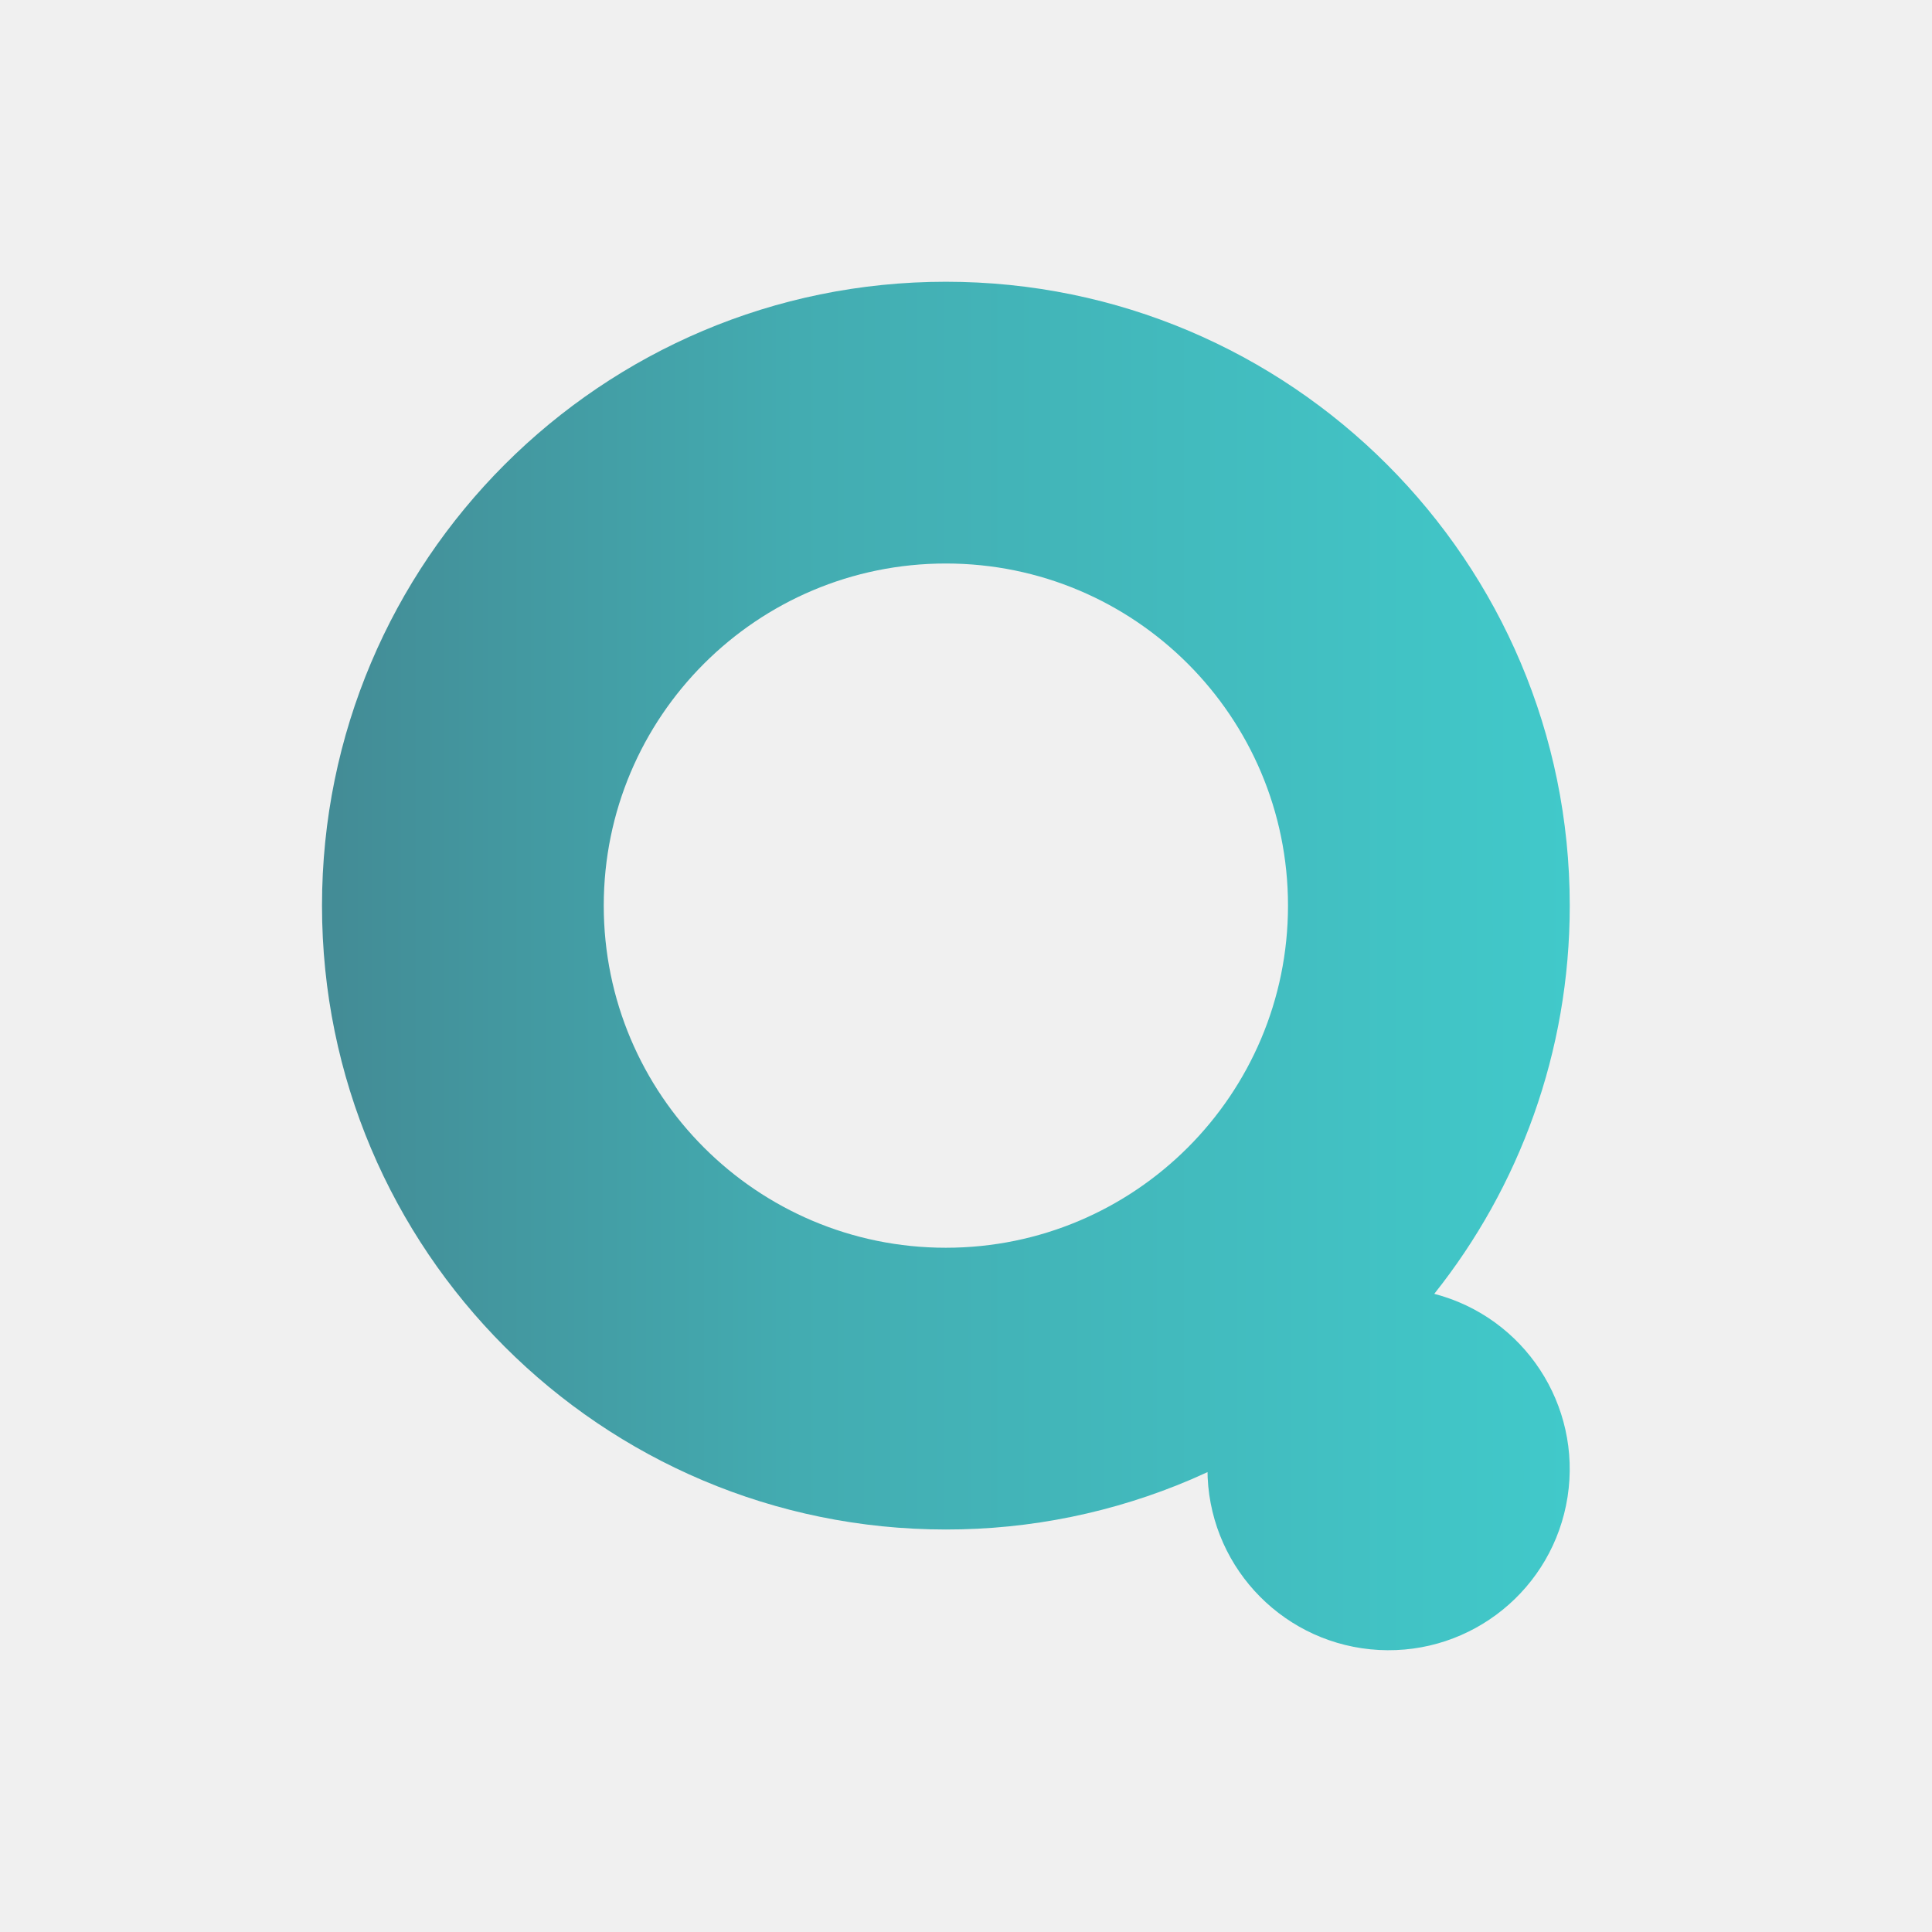
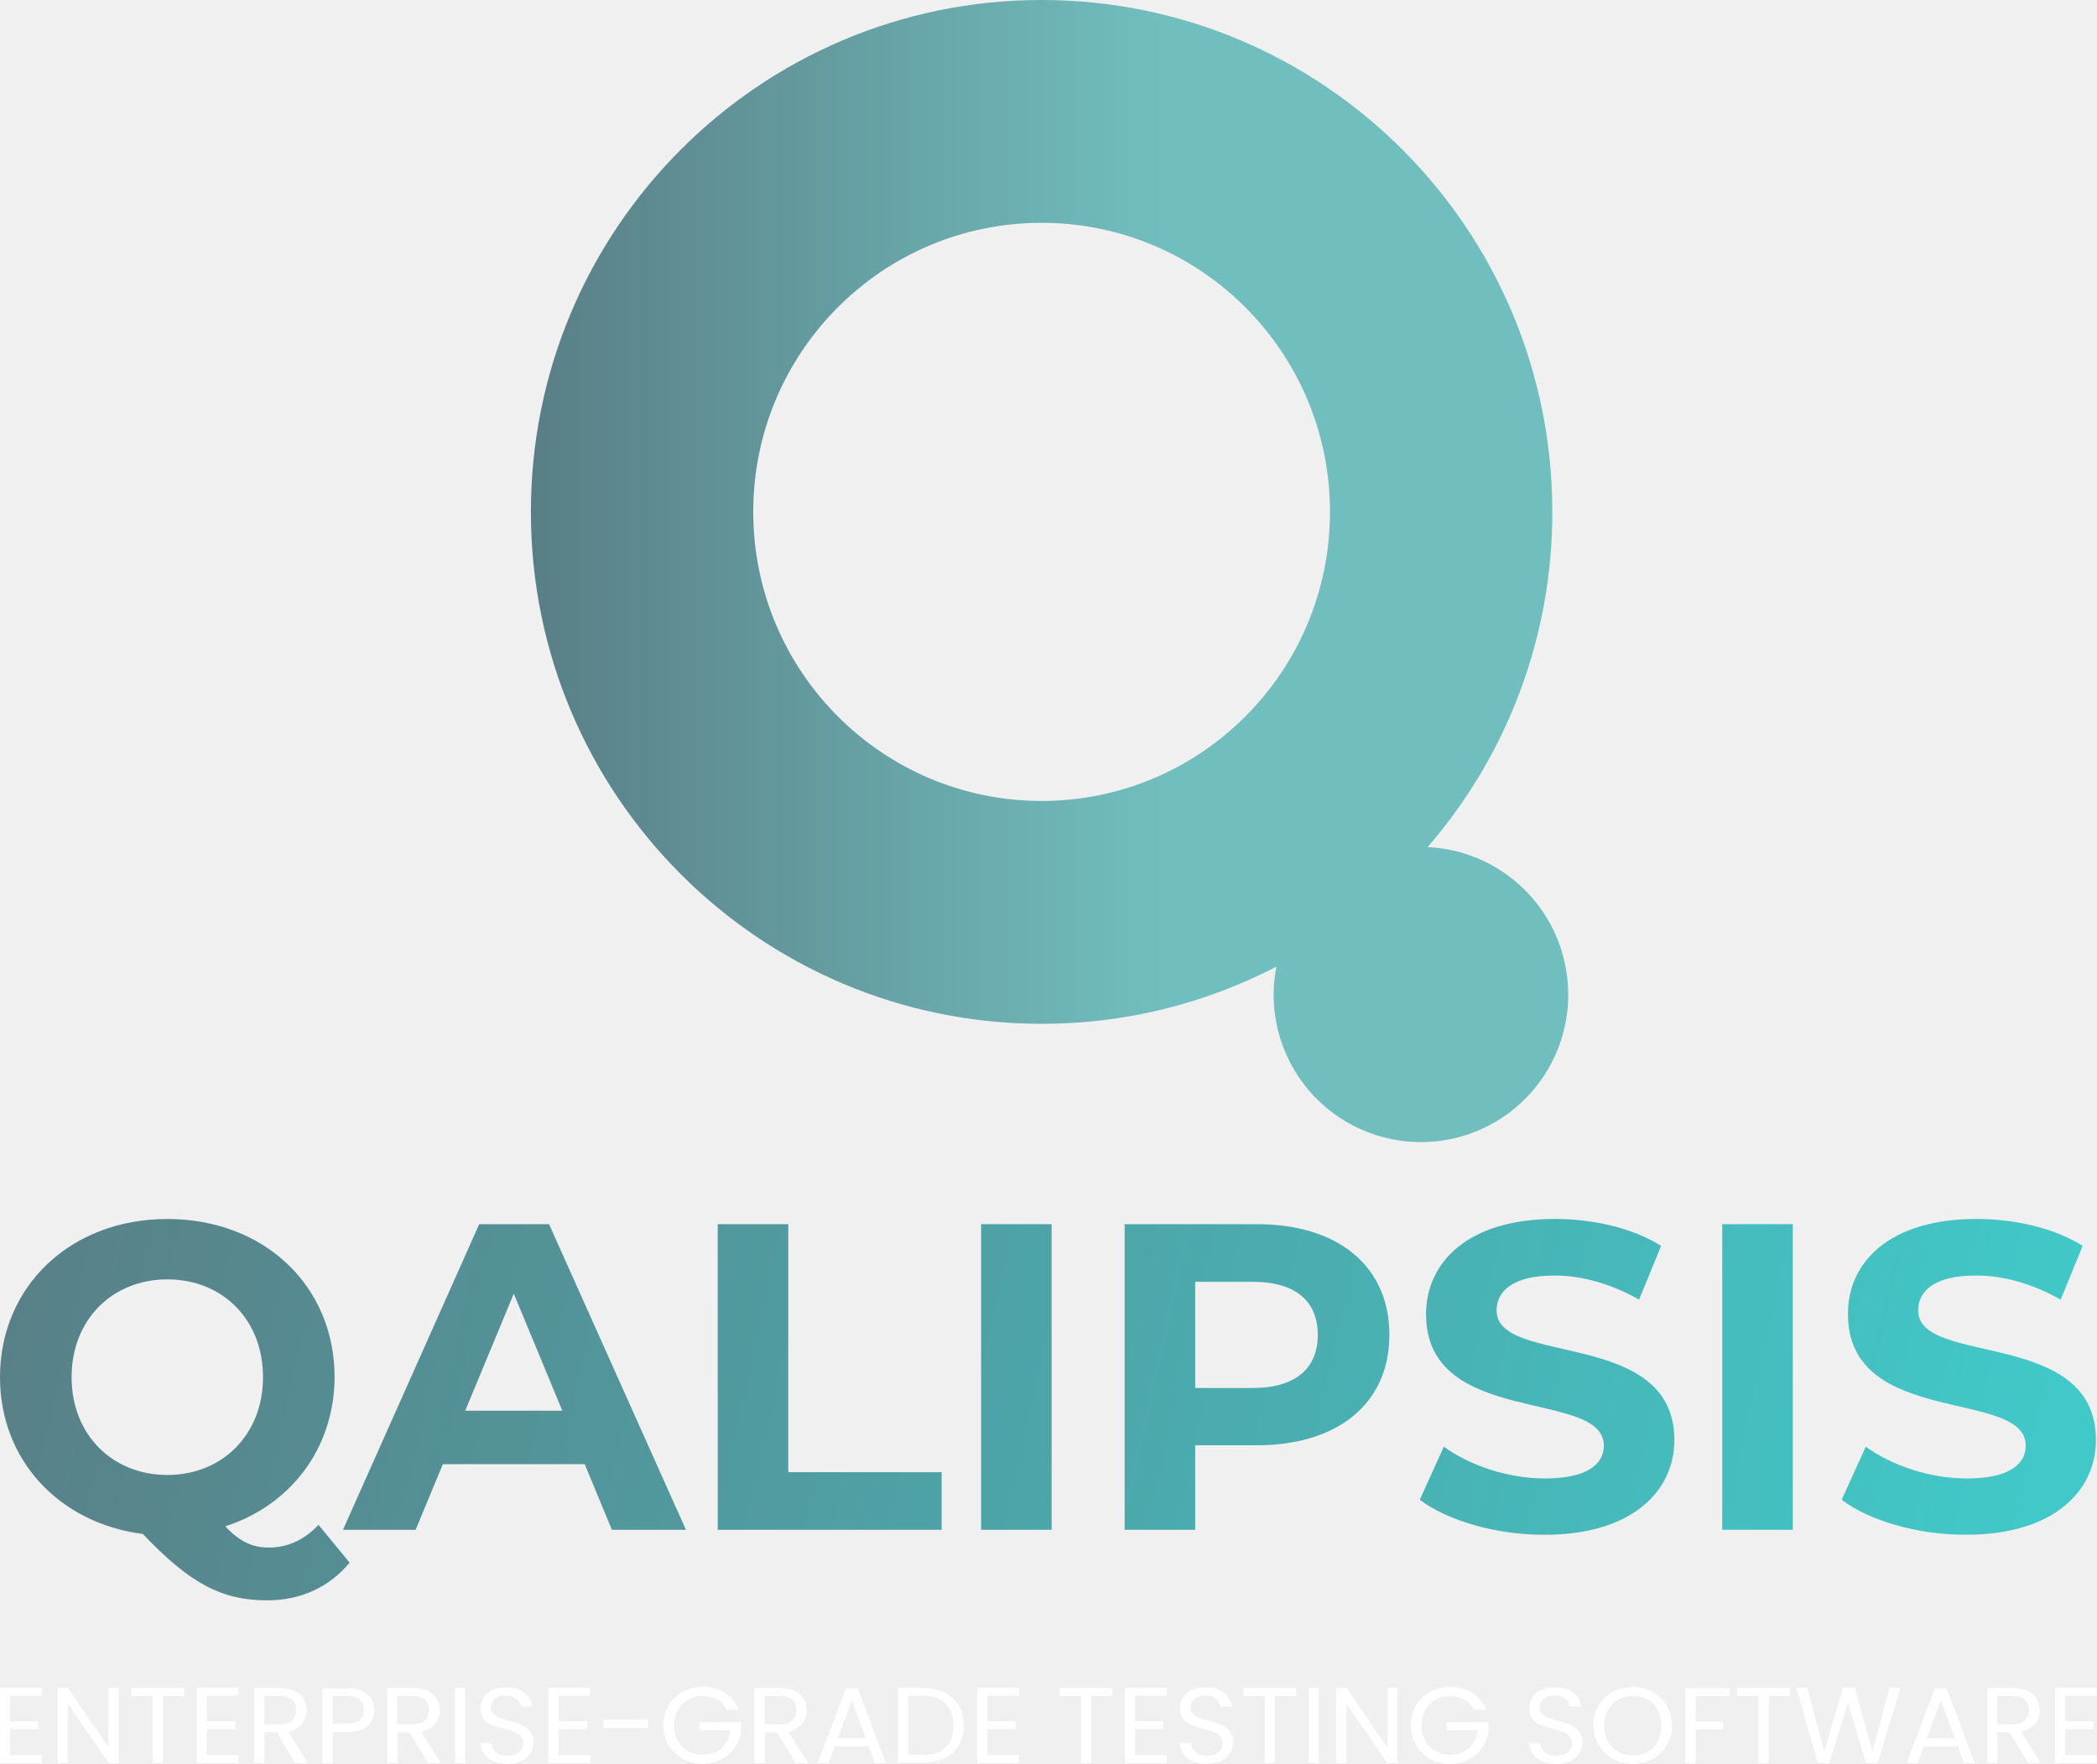
- <svg xmlns="http://www.w3.org/2000/svg" width="48" height="48" viewBox="0 0 48 48">
+ <svg xmlns="http://www.w3.org/2000/svg" xmlns:xlink="http://www.w3.org/1999/xlink" id="Layer_1" data-name="Layer 1" viewBox="0 0 1284.02 1080">
  <defs>
-     <clipPath id="25g2vt5z7a">
-       <path d="M1440 0v1024H0V0h1440z" />
-     </clipPath>
-     <clipPath id="zlsa8qp6nb">
-       <path d="M15.5 31C6.94 31 0 24.06 0 15.5 0 6.94 6.94 0 15.5 0 24.06 0 31 6.94 31 15.5c0 3.646-1.259 6.998-3.366 9.645a4.5 4.5 0 1 1-5.63 4.567l-.003-.138-.398.178A15.45 15.45 0 0 1 15.5 31zm0-24a8.5 8.5 0 1 0 0 17 8.5 8.5 0 0 0 0-17z" />
-     </clipPath>
-     <linearGradient id="2i6v7n2ypc" x1="0" y1="15.939" x2="31" y2="15.939" gradientUnits="userSpaceOnUse">
-       <stop stop-color="#438B95" offset="0%" />
-       <stop stop-color="#43ACB1" offset="38.101%" />
-       <stop stop-color="#41C9CA" offset="100%" />
+     <style>.cls-1{fill:url(#linear-gradient);}.cls-2{fill:url(#linear-gradient-2);}.cls-3{fill:url(#linear-gradient-3);}.cls-4{fill:url(#linear-gradient-4);}.cls-5{fill:url(#linear-gradient-5);}.cls-6{fill:url(#linear-gradient-6);}.cls-7{fill:url(#linear-gradient-7);}.cls-8{fill:url(#linear-gradient-8);}.cls-9{fill:#fff;}.cls-10{fill:url(#linear-gradient-9);}</style>
+     <linearGradient id="linear-gradient" x1="295.62" y1="253.75" x2="1539.15" y2="-22.59" gradientTransform="matrix(1, 0, 0, -1, 0, 1082)" gradientUnits="userSpaceOnUse">
+       <stop offset="0" stop-color="#597f86" />
+       <stop offset="1" stop-color="#41c9c9" />
+     </linearGradient>
+     <linearGradient id="linear-gradient-2" x1="306.37" y1="302.12" x2="1549.9" y2="25.78" xlink:href="#linear-gradient" />
+     <linearGradient id="linear-gradient-3" x1="315.21" y1="341.93" x2="1558.74" y2="65.59" xlink:href="#linear-gradient" />
+     <linearGradient id="linear-gradient-4" x1="322.8" y1="376.08" x2="1566.33" y2="99.74" xlink:href="#linear-gradient" />
+     <linearGradient id="linear-gradient-5" x1="328.16" y1="400.18" x2="1571.69" y2="123.84" xlink:href="#linear-gradient" />
+     <linearGradient id="linear-gradient-6" x1="338.16" y1="445.19" x2="1581.69" y2="168.85" xlink:href="#linear-gradient" />
+     <linearGradient id="linear-gradient-7" x1="344.16" y1="472.18" x2="1587.69" y2="195.84" xlink:href="#linear-gradient" />
+     <linearGradient id="linear-gradient-8" x1="350.31" y1="499.85" x2="1593.83" y2="223.51" xlink:href="#linear-gradient" />
+     <linearGradient id="linear-gradient-9" x1="643.06" y1="732.34" x2="1278.2" y2="732.34" gradientTransform="matrix(1, 0, 0, -1, 0, 1082)" gradientUnits="userSpaceOnUse">
+       <stop offset="0" stop-color="#597f86" />
+       <stop offset="0.61" stop-color="#71bebf" />
    </linearGradient>
  </defs>
-   <g clip-path="url(#25g2vt5z7a)" transform="translate(-24 -48)">
-     <g clip-path="url(#zlsa8qp6nb)" transform="translate(32 55)">
-       <path fill="url(#2i6v7n2ypc)" d="M0 0h31v34H0V0z" />
-     </g>
-   </g>
+   <path class="cls-1" d="M532.06,956.82c-12.4,15-29.94,23.09-50.47,23.09-27.8,0-47.26-10.26-76.13-40.63-51.33-6.63-87.47-45.34-87.47-96,0-55.61,43.2-96.88,102.44-96.88s102.44,40.84,102.44,96.88c-.22,43.84-27.16,78.48-66.94,91.31,9,9.63,17.11,13,26.52,13,11.55,0,21.6-4.49,30.58-13.9ZM420.43,903.14c33.36,0,58.6-24.38,58.6-59.88s-25-59.89-58.6-59.89c-33.36,0-58.6,24.38-58.6,59.89S387.07,903.14,420.43,903.14Z" transform="translate(-317.99)" />
+   <path class="cls-2" d="M676,896.51H589.16l-16.68,40.2H528l83.41-187.13h42.77L738,936.71H692.67ZM662.3,863.79l-29.72-71.65-29.73,71.65Z" transform="translate(-317.99)" />
+   <path class="cls-3" d="M757.47,749.58h43.2V901.43h93.89v35.28H757.47Z" transform="translate(-317.99)" />
+   <path class="cls-4" d="M918.72,749.58h43.2V936.71h-43.2Z" transform="translate(-317.99)" />
+   <path class="cls-5" d="M1168.73,817.38c0,41.7-31.23,67.58-81.27,67.58h-37.64v51.75h-43.2V749.58h81.06C1137.5,749.58,1168.73,775.46,1168.73,817.38Zm-43.84,0c0-20.53-13.48-32.51-39.78-32.51h-35.29v65h35.29C1111.41,849.89,1124.89,837.7,1124.89,817.38Z" transform="translate(-317.99)" />
+   <path class="cls-6" d="M1187.33,918.32l14.76-32.51c15.83,11.55,39.35,19.47,61.81,19.47,25.66,0,36.14-8.56,36.14-20.11,0-35.07-108.86-10.9-108.86-80.41,0-31.86,25.67-58.38,78.92-58.38,23.52,0,47.69,5.56,65,16.46l-13.47,32.94c-17.32-9.84-35.29-14.76-51.75-14.76-25.67,0-35.51,9.63-35.51,21.39,0,34.43,108.86,10.69,108.86,79.34,0,31.22-25.88,58-79.34,58C1234,939.92,1204,930.94,1187.33,918.32Z" transform="translate(-317.99)" />
+   <path class="cls-7" d="M1372.54,749.58h43.2V936.71h-43.2Z" transform="translate(-317.99)" />
+   <path class="cls-8" d="M1445.68,918.32l14.76-32.51c15.82,11.55,39.35,19.47,61.8,19.47,25.66,0,36.14-8.56,36.14-20.11,0-35.07-108.85-10.9-108.85-80.41-.22-31.86,25.45-58.38,78.7-58.38,23.52,0,47.69,5.56,65,16.46l-13.47,32.94C1562.45,785.94,1544.48,781,1528,781c-25.67,0-35.51,9.63-35.51,21.39,0,34.43,108.86,10.69,108.86,79.34,0,31.22-25.88,58-79.34,58C1492.09,939.92,1462.15,930.94,1445.68,918.32Z" transform="translate(-317.99)" />
+   <path class="cls-9" d="M324.19,1038.51v15.4h17.32v4.92H324.19v15.82h19.46v4.92H318v-46.19h25.66v4.92H324.19Z" transform="translate(-317.99)" />
+   <path class="cls-9" d="M390.7,1079.57h-6.2l-25-36.57v36.57h-6.2v-46.19h6.2l25,36.57v-36.57h6.2Z" transform="translate(-317.99)" />
+   <path class="cls-9" d="M430.69,1033.59v4.92h-13v41.06h-6.2v-41.06H398.4v-4.92Z" transform="translate(-317.99)" />
+   <path class="cls-9" d="M444.59,1038.51v15.4h17.33v4.92H444.59v15.82h19.46v4.92H438.39v-46.19h25.66v4.92H444.59Z" transform="translate(-317.99)" />
+   <path class="cls-9" d="M498.7,1079.57l-11.33-18.82h-7.49v18.82h-6.2v-46h15.4a23.47,23.47,0,0,1,9.19,1.71c2.57,1.29,4.49,2.78,5.56,4.92a12.19,12.19,0,0,1,1.93,6.85,12.73,12.73,0,0,1-2.78,8.34,14.74,14.74,0,0,1-8.56,4.91l12,19.25Zm-18.82-23.74h9.2c3.42,0,6-.85,7.7-2.35a8.7,8.7,0,0,0,2.56-6.41,8.08,8.08,0,0,0-2.56-6.42c-1.72-1.5-4.28-2.14-7.7-2.14h-9.2Z" transform="translate(-317.99)" />
+   <path class="cls-9" d="M547.25,1047.07a12.48,12.48,0,0,1-4.07,9.62c-2.78,2.57-6.84,3.85-12.4,3.85h-9.2v19.25h-6.2v-46h15.4q8,0,12.19,3.85A11.29,11.29,0,0,1,547.25,1047.07Zm-16.68,8.34c3.42,0,6-.65,7.7-2.14a7.61,7.61,0,0,0,2.56-6.2c0-5.78-3.42-8.56-10.05-8.56h-9.2v16.9Z" transform="translate(-317.99)" />
+   <path class="cls-9" d="M580.18,1079.57l-11.33-18.82h-7.49v18.82h-6.2v-46h15.4a23.47,23.47,0,0,1,9.19,1.71c2.57,1.29,4.5,2.78,5.56,4.92a12.19,12.19,0,0,1,1.93,6.85,12.73,12.73,0,0,1-2.78,8.34,14.74,14.74,0,0,1-8.56,4.91l12,19.25Zm-19-23.74h9.19c3.43,0,6-.85,7.7-2.35a8.71,8.71,0,0,0,2.57-6.41,8.09,8.09,0,0,0-2.57-6.42c-1.71-1.5-4.27-2.14-7.7-2.14h-9.19Z" transform="translate(-317.99)" />
+   <path class="cls-9" d="M602.85,1033.59v46h-6.2v-46Z" transform="translate(-317.99)" />
+   <path class="cls-9" d="M628.73,1080a21.81,21.81,0,0,1-8.56-1.5,12.41,12.41,0,0,1-5.77-4.49,10.25,10.25,0,0,1-2.14-6.63h6.63a8.2,8.2,0,0,0,2.78,5.56c1.71,1.5,4.06,2.14,7.06,2.14s5.35-.64,7.06-2.14a6.89,6.89,0,0,0,2.56-5.56,5.87,5.87,0,0,0-1.49-4.28,12.34,12.34,0,0,0-3.85-2.56,45.19,45.19,0,0,0-6.21-1.93,56.16,56.16,0,0,1-7.7-2.35,13.29,13.29,0,0,1-4.91-3.63,11.28,11.28,0,0,1-1.93-6.85,11.49,11.49,0,0,1,1.93-6.63,13,13,0,0,1,5.56-4.49,20,20,0,0,1,8.34-1.5q6.74,0,10.9,3.21a12.15,12.15,0,0,1,4.92,8.56h-6.84a8.38,8.38,0,0,0-2.78-4.71,10.7,10.7,0,0,0-6.63-2.14,10.36,10.36,0,0,0-6.42,1.93,6.2,6.2,0,0,0-2.56,5.34,5.32,5.32,0,0,0,1.49,4.07,8.26,8.26,0,0,0,3.64,2.35c1.5.43,3.42,1.07,6.2,1.93a53.32,53.32,0,0,1,7.7,2.56,12.36,12.36,0,0,1,4.92,3.85,11.35,11.35,0,0,1,2.14,6.84,12.34,12.34,0,0,1-1.93,6.42,13.91,13.91,0,0,1-5.56,4.92A21.73,21.73,0,0,1,628.73,1080Z" transform="translate(-317.99)" />
+   <path class="cls-9" d="M660,1038.51v15.4h17.33v4.92H660v15.82h19.46v4.92H653.75v-46.19h25.66v4.92H660Z" transform="translate(-317.99)" />
+   <path class="cls-9" d="M714.91,1052.84V1058H687.54v-5.13Z" transform="translate(-317.99)" />
+   <path class="cls-9" d="M762.82,1046.85a13.56,13.56,0,0,0-5.77-6.2,16.66,16.66,0,0,0-8.77-2.14,17.41,17.41,0,0,0-9,2.14,16.34,16.34,0,0,0-6.21,6.42,19.85,19.85,0,0,0-2.35,9.41,18.69,18.69,0,0,0,2.35,9.41,16.31,16.31,0,0,0,6.21,6.41,18.51,18.51,0,0,0,9,2.14c4.7,0,8.55-1.28,11.55-4.06a17.7,17.7,0,0,0,5.34-10.91h-19v-4.92H771.8v4.71a22.88,22.88,0,0,1-3.63,10.47,23.42,23.42,0,0,1-8.34,7.49,25.87,25.87,0,0,1-23.74-.21,23.95,23.95,0,0,1-8.77-32.72,21.93,21.93,0,0,1,8.77-8.35,25.75,25.75,0,0,1,12.19-3,25.31,25.31,0,0,1,13.47,3.64,20.29,20.29,0,0,1,8.55,10.26Z" transform="translate(-317.99)" />
+   <path class="cls-9" d="M805.16,1079.57l-11.33-18.82h-7.49v18.82h-6.41v-46h15.4a23.47,23.47,0,0,1,9.19,1.71c2.57,1.29,4.49,2.78,5.56,4.92a12.19,12.19,0,0,1,1.93,6.85,12.73,12.73,0,0,1-2.78,8.34,14.74,14.74,0,0,1-8.56,4.91l12,19.25Zm-19-23.74h9.2c3.42,0,6-.85,7.7-2.35a8.7,8.7,0,0,0,2.56-6.41,8.08,8.08,0,0,0-2.56-6.42c-1.72-1.5-4.28-2.14-7.7-2.14h-9.2Z" transform="translate(-317.99)" />
+   <path class="cls-9" d="M849.86,1069.31H829.12l-3.85,10.26h-6.63L836,1033.81h7.27l17.11,45.76h-6.63Zm-1.71-4.92-8.55-23.31L831,1064.39Z" transform="translate(-317.99)" />
+   <path class="cls-9" d="M882.8,1033.59a29.82,29.82,0,0,1,13.47,2.78,19.83,19.83,0,0,1,8.77,7.92c2.14,3.42,3,7.48,3,12.19a24.59,24.59,0,0,1-3,12.19,19.87,19.87,0,0,1-8.77,7.91,32.9,32.9,0,0,1-13.47,2.78h-15v-46h15Zm0,41.06c6.2,0,10.9-1.49,14.11-4.7s4.92-7.7,4.92-13.26c0-5.78-1.71-10.27-4.92-13.47s-7.91-4.92-14.11-4.92h-8.56v36.14h8.56Z" transform="translate(-317.99)" />
+   <path class="cls-9" d="M922.57,1038.51v15.4H939.9v4.92H922.57v15.82H942v4.92H916.37v-46.19H942v4.92H922.57Z" transform="translate(-317.99)" />
+   <path class="cls-9" d="M999.14,1033.59v4.92h-13v41.06h-6.2v-41.06h-13v-4.92Z" transform="translate(-317.99)" />
+   <path class="cls-9" d="M1013,1038.51v15.4h17.32v4.92H1013v15.82h19.46v4.92h-25.66v-46.19h25.66v4.92H1013Z" transform="translate(-317.99)" />
+   <path class="cls-9" d="M1057.09,1080a21.76,21.76,0,0,1-8.55-1.5,12.44,12.44,0,0,1-5.78-4.49,10.29,10.29,0,0,1-2.13-6.63h6.63a8.15,8.15,0,0,0,2.78,5.56c1.71,1.5,4.06,2.14,7,2.14s5.35-.64,7.06-2.14a6.9,6.9,0,0,0,2.57-5.56,5.83,5.83,0,0,0-1.5-4.28,12.23,12.23,0,0,0-3.85-2.56,45.43,45.43,0,0,0-6.2-1.93,55.29,55.29,0,0,1-7.7-2.35,13.33,13.33,0,0,1-4.92-3.63,11.34,11.34,0,0,1-1.92-6.85,11.56,11.56,0,0,1,1.92-6.63,13,13,0,0,1,5.56-4.49,20,20,0,0,1,8.34-1.5q6.73,0,10.91,3.21a12.19,12.19,0,0,1,4.92,8.56h-6.85a8.38,8.38,0,0,0-2.78-4.71,10.7,10.7,0,0,0-6.63-2.14,10.35,10.35,0,0,0-6.41,1.93,6.21,6.21,0,0,0-2.57,5.34,5.33,5.33,0,0,0,1.5,4.07,8.29,8.29,0,0,0,3.63,2.35c1.5.43,3.43,1.07,6.21,1.93a54.18,54.18,0,0,1,7.7,2.56,12.4,12.4,0,0,1,4.91,3.85,11.29,11.29,0,0,1,2.14,6.84,12.42,12.42,0,0,1-1.92,6.42,14,14,0,0,1-5.56,4.92A21,21,0,0,1,1057.09,1080Z" transform="translate(-317.99)" />
+   <path class="cls-9" d="M1111.63,1033.59v4.92h-13.05v41.06h-6.2v-41.06h-13.05v-4.92Z" transform="translate(-317.99)" />
+   <path class="cls-9" d="M1125.53,1033.59v46h-6.2v-46Z" transform="translate(-317.99)" />
+   <path class="cls-9" d="M1173.65,1079.57h-6.2l-25-36.57v36.57h-6.2v-46.19h6.2l25,36.57v-36.57h6.2Z" transform="translate(-317.99)" />
+   <path class="cls-9" d="M1220.48,1046.85a13.5,13.5,0,0,0-5.77-6.2,16.66,16.66,0,0,0-8.77-2.14,17.41,17.41,0,0,0-9,2.14,16.25,16.25,0,0,0-6.2,6.42,19.74,19.74,0,0,0-2.36,9.41,18.59,18.59,0,0,0,2.36,9.41,16.22,16.22,0,0,0,6.2,6.41,18.51,18.51,0,0,0,9,2.14c4.71,0,8.56-1.28,11.55-4.06a17.76,17.76,0,0,0,5.35-10.91h-19v-4.92h25.67v4.71a22.78,22.78,0,0,1-3.64,10.47,23.42,23.42,0,0,1-8.34,7.49,25.87,25.87,0,0,1-23.74-.21,23.95,23.95,0,0,1-8.77-32.72,21.93,21.93,0,0,1,8.77-8.35,25.78,25.78,0,0,1,12.19-3,25.31,25.31,0,0,1,13.47,3.64,20.31,20.31,0,0,1,8.56,10.26Z" transform="translate(-317.99)" />
+   <path class="cls-9" d="M1271,1080a21.79,21.79,0,0,1-8.55-1.5,12.36,12.36,0,0,1-5.77-4.49,10.25,10.25,0,0,1-2.14-6.63h6.63a8.2,8.2,0,0,0,2.78,5.56c1.71,1.5,4.06,2.14,7,2.14s5.35-.64,7.06-2.14a6.9,6.9,0,0,0,2.57-5.56,5.83,5.83,0,0,0-1.5-4.28,12.23,12.23,0,0,0-3.85-2.56,45,45,0,0,0-6.2-1.93,55.72,55.72,0,0,1-7.7-2.35,13.41,13.41,0,0,1-4.92-3.63,11.34,11.34,0,0,1-1.92-6.85,11.56,11.56,0,0,1,1.92-6.63,13.06,13.06,0,0,1,5.56-4.49,20,20,0,0,1,8.34-1.5q6.74,0,10.91,3.21a12.19,12.19,0,0,1,4.92,8.56h-6.84a8.46,8.46,0,0,0-2.79-4.71,10.67,10.67,0,0,0-6.62-2.14,10.36,10.36,0,0,0-6.42,1.93,6.21,6.21,0,0,0-2.57,5.34,5.33,5.33,0,0,0,1.5,4.07,8.26,8.26,0,0,0,3.64,2.35c1.49.43,3.42,1.07,6.2,1.93a53.74,53.74,0,0,1,7.7,2.56,12.5,12.5,0,0,1,4.92,3.85A11.35,11.35,0,0,1,1287,1067a12.42,12.42,0,0,1-1.92,6.42,13.91,13.91,0,0,1-5.56,4.92A20.28,20.28,0,0,1,1271,1080Z" transform="translate(-317.99)" />
+   <path class="cls-9" d="M1317.79,1080a25.78,25.78,0,0,1-12.19-3,23.95,23.95,0,0,1-8.77-32.72,21.93,21.93,0,0,1,8.77-8.35,26.34,26.34,0,0,1,24.38,0,20.09,20.09,0,0,1,8.55,8.35,25.75,25.75,0,0,1,3.21,12.19,23.59,23.59,0,0,1-3.21,12.19A21.36,21.36,0,0,1,1330,1077,25.78,25.78,0,0,1,1317.79,1080Zm0-5.13a17.41,17.41,0,0,0,9-2.14,15,15,0,0,0,6.2-6.42,20.79,20.79,0,0,0,0-19.24,16.25,16.25,0,0,0-6.2-6.42,19.91,19.91,0,0,0-18,0,16.25,16.25,0,0,0-6.2,6.42,20.79,20.79,0,0,0,0,19.24,16.25,16.25,0,0,0,6.2,6.42A19.9,19.9,0,0,0,1317.79,1074.87Z" transform="translate(-317.99)" />
+   <path class="cls-9" d="M1377,1033.59v4.92h-20.74v15.61h16.89V1059h-16.89v20.75h-6.21v-46h27Z" transform="translate(-317.99)" />
+   <path class="cls-9" d="M1414,1033.59v4.92h-13v41.06h-6.2v-41.06h-13v-4.92Z" transform="translate(-317.99)" />
+   <path class="cls-9" d="M1481.61,1033.59l-13.9,46h-7.06l-11.12-37-11.55,37h-6.84l-13.26-46.19h6.63L1435,1072.3l11.54-38.92h7.06l10.91,38.92,10.48-38.92h6.63Z" transform="translate(-317.99)" />
+   <path class="cls-9" d="M1516.68,1069.31h-20.74l-3.85,10.26h-6.63l17.32-45.76h7.27l17.11,45.76h-6.63Zm-1.71-4.92-8.55-23.31-8.56,23.31Z" transform="translate(-317.99)" />
+   <path class="cls-9" d="M1559.88,1079.57l-11.33-18.82h-7.49v18.82h-6.2v-46h15.4a23.47,23.47,0,0,1,9.19,1.71c2.57,1.29,4.49,2.78,5.56,4.92a12.19,12.19,0,0,1,1.93,6.85,12.73,12.73,0,0,1-2.78,8.34,14.74,14.74,0,0,1-8.56,4.91l12,19.25Zm-19-23.74H1550c3.43,0,6-.85,7.7-2.35a8.71,8.71,0,0,0,2.57-6.41,8.09,8.09,0,0,0-2.57-6.42c-1.71-1.5-4.27-2.14-7.7-2.14h-9.19Z" transform="translate(-317.99)" />
+   <path class="cls-9" d="M1582.55,1038.51v15.4h17.32v4.92h-17.32v15.82H1602v4.92h-25.66v-46.19H1602v4.92h-19.46Z" transform="translate(-317.99)" />
+   <path class="cls-10" d="M1277,594.3a90.21,90.21,0,0,0-84.87-75.61,312.68,312.68,0,0,0,76.36-205.24C1268.5,140.34,1128.49,0,955.78,0S643.06,140.34,643.06,313.45s140,313.44,312.72,313.44a310.75,310.75,0,0,0,143.75-35A90.18,90.18,0,1,0,1277,594.31ZM955.78,490.43c-97.51,0-176.57-79.24-176.57-177s79.06-177,176.57-177,176.57,79.24,176.57,177S1053.29,490.43,955.78,490.43Z" transform="translate(-317.99)" />
</svg>
